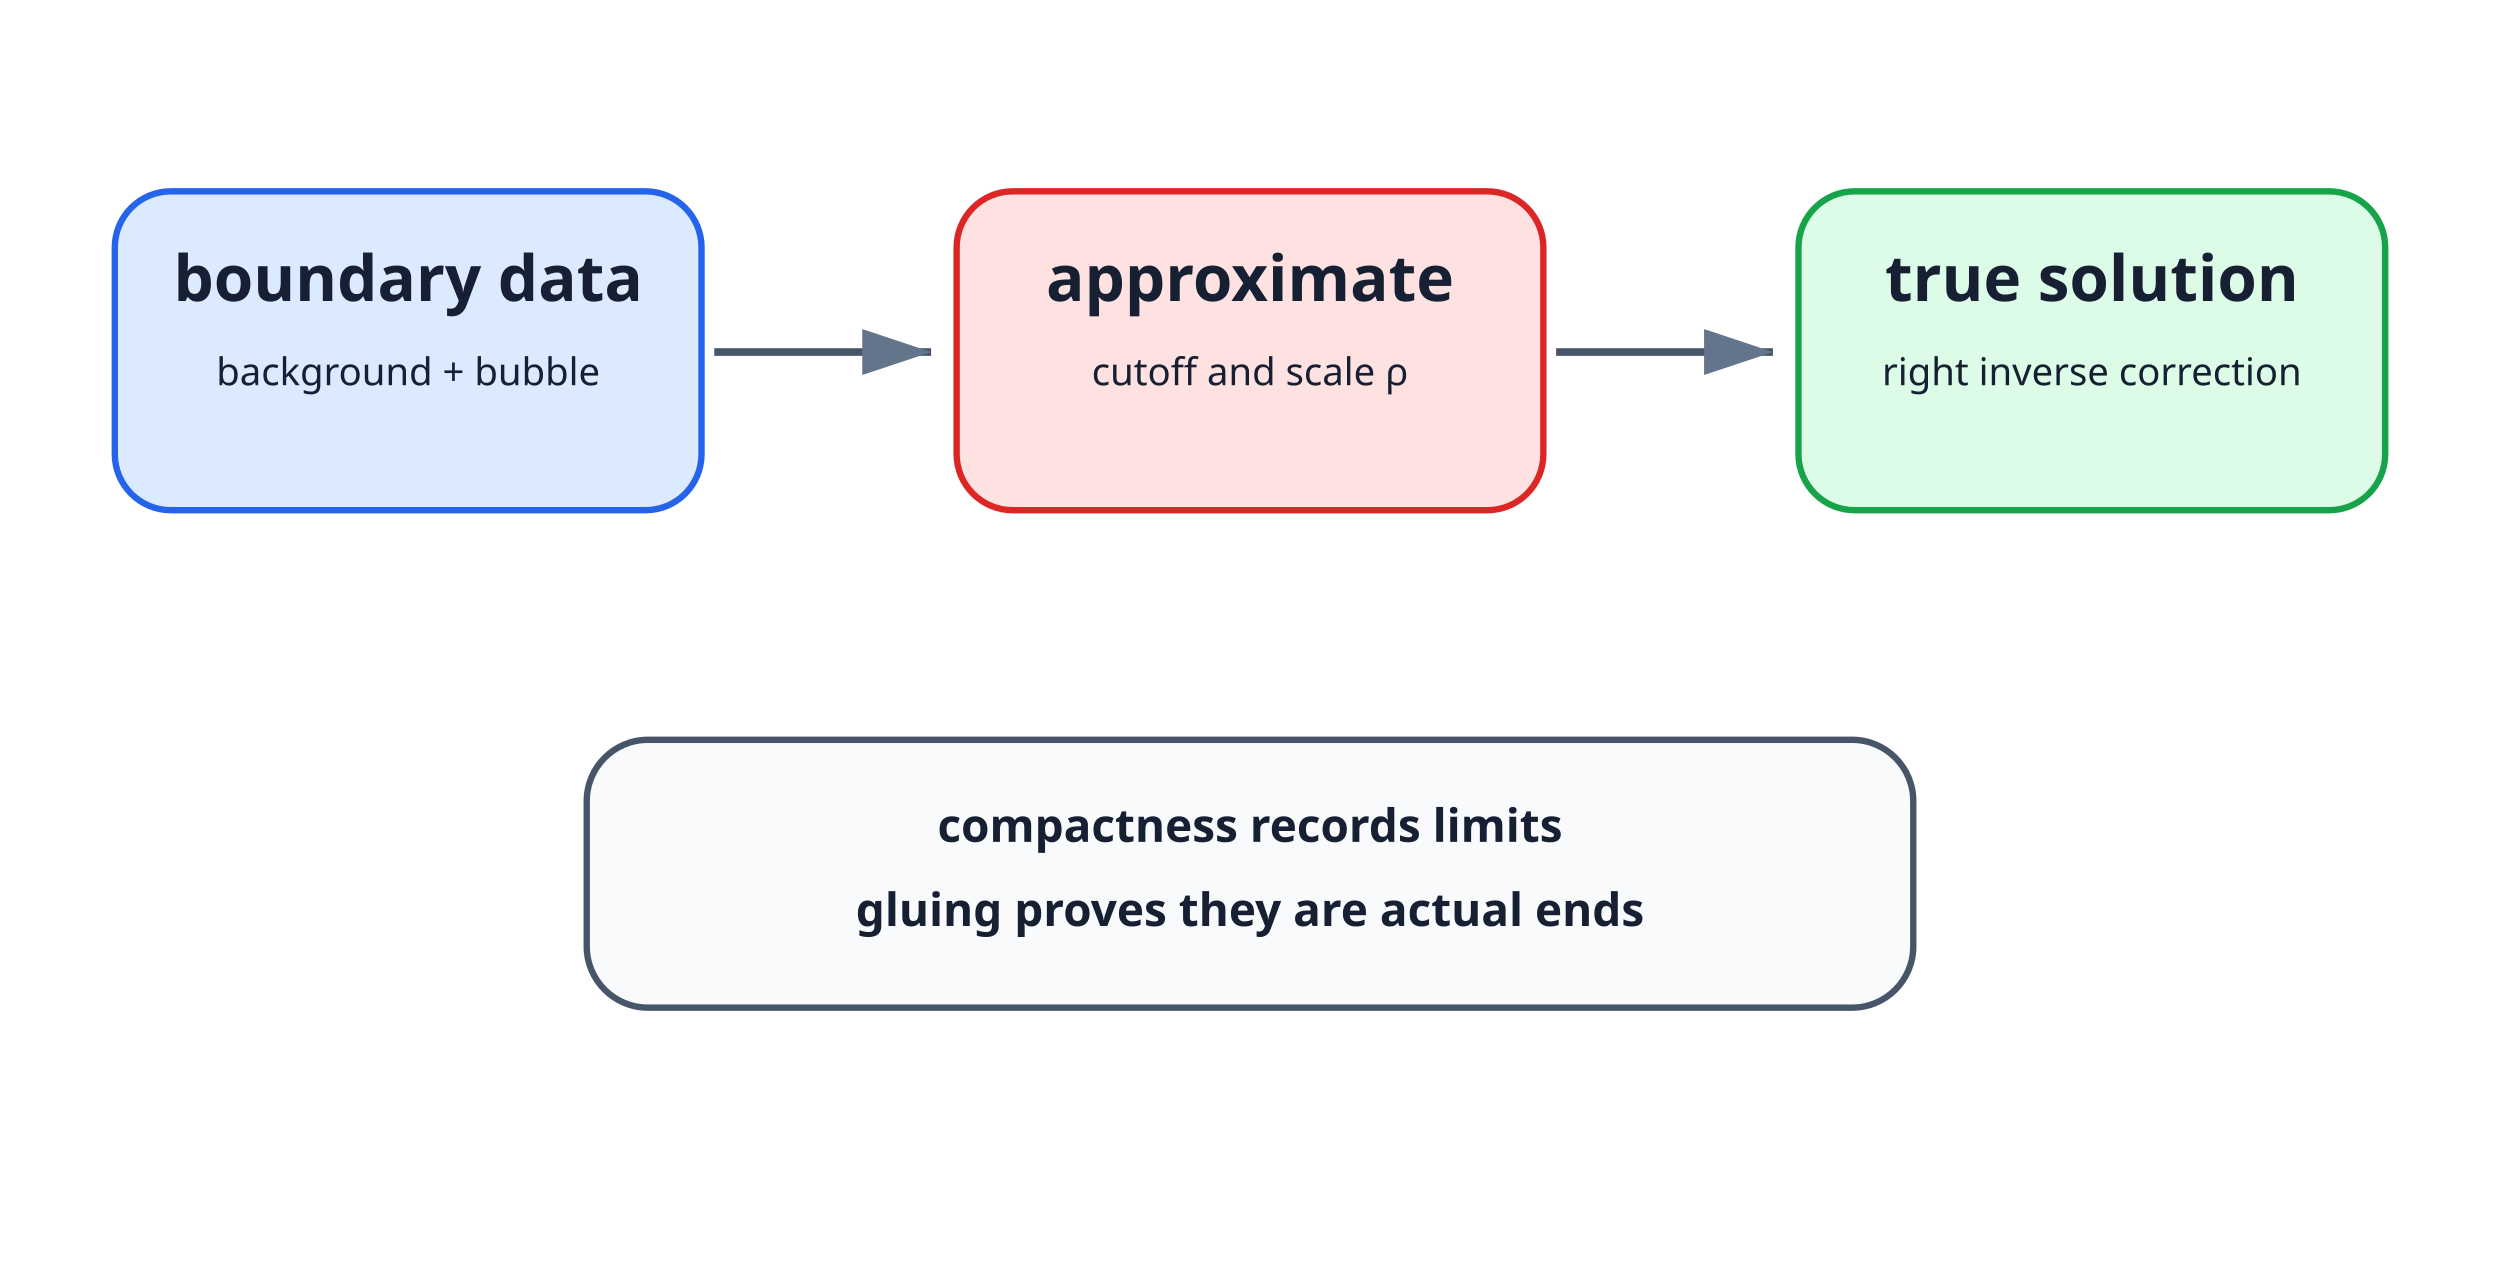
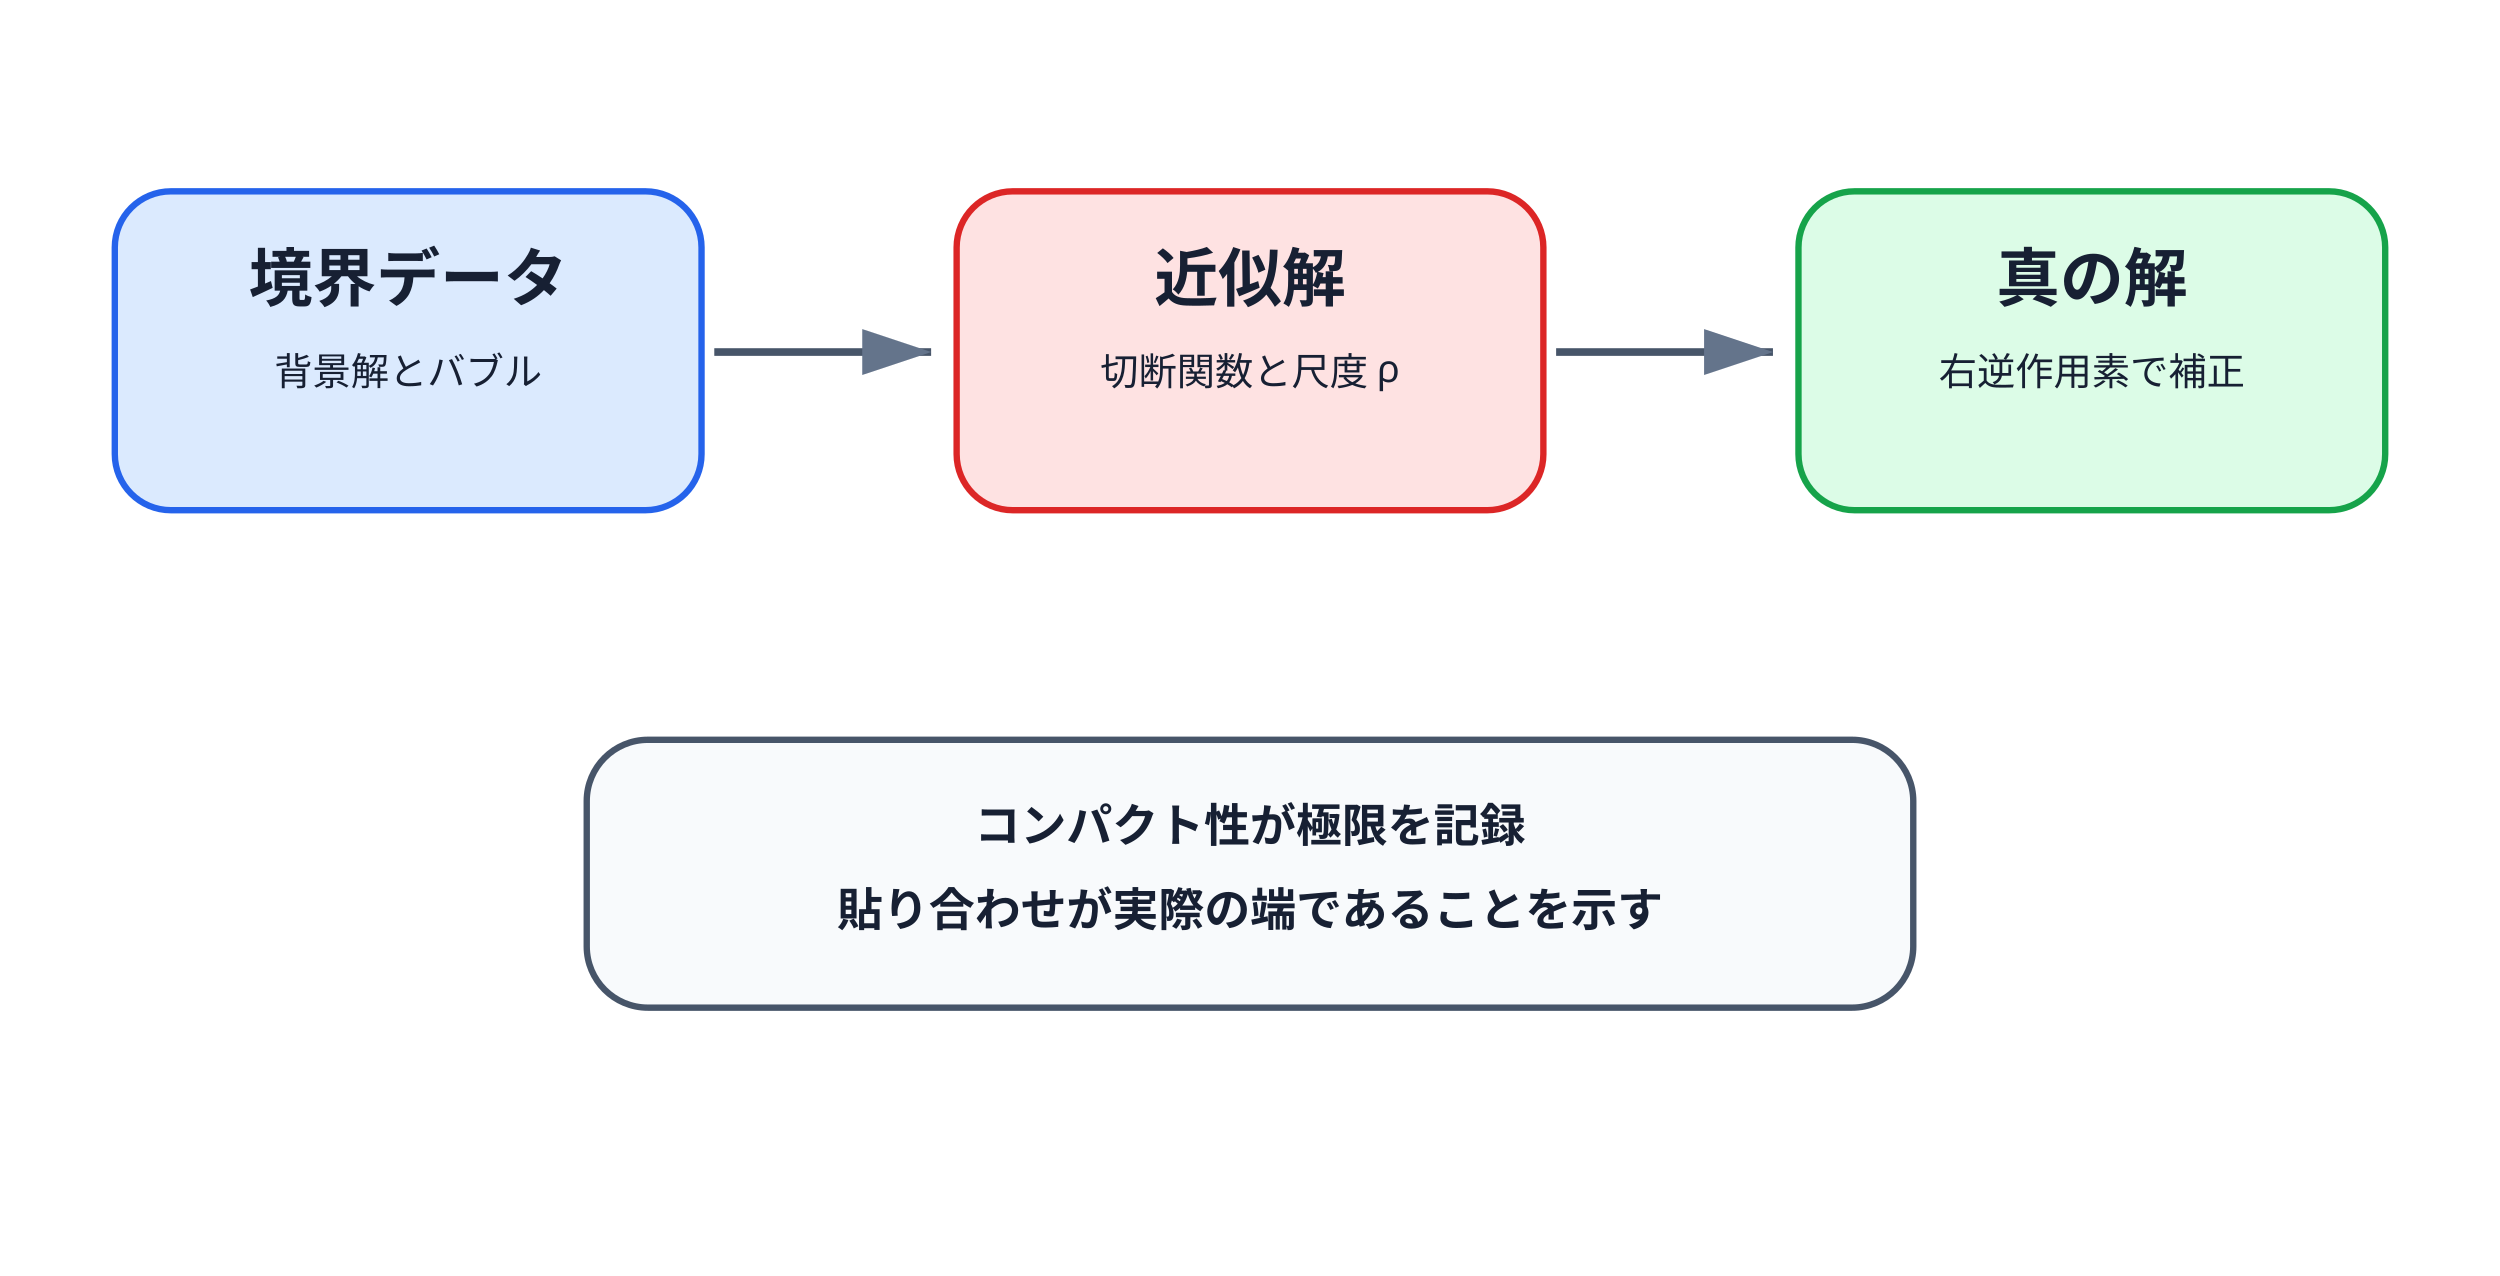
<svg xmlns="http://www.w3.org/2000/svg" viewBox="0 0 980 500" role="img" aria-labelledby="title desc">
  <style>
text{font-family:system-ui,sans-serif;fill:#172033}.box{fill:#f8fafc;stroke:#475569;stroke-width:2.5}.blue{fill:#dbeafe;stroke:#2563eb;stroke-width:2.5}.red{fill:#fee2e2;stroke:#dc2626;stroke-width:2.5}.green{fill:#dcfce7;stroke:#16a34a;stroke-width:2.5}.line{fill:none;stroke:#475569;stroke-width:3}.dash{fill:none;stroke:#64748b;stroke-width:2.5;stroke-dasharray:8 7}.title{font-size:25px;font-weight:700}.label{font-size:18px;font-weight:600}.small{font-size:15px}@media(prefers-color-scheme:dark){text{fill:#f1f5f9}.box{fill:#1e293b;stroke:#cbd5e1}.blue{fill:#172554;stroke:#60a5fa}.red{fill:#450a0a;stroke:#f87171}.green{fill:#052e16;stroke:#4ade80}.line,.dash{stroke:#cbd5e1}}</style>
  <defs>
    <marker id="a" markerWidth="10" markerHeight="10" refX="9" refY="3" orient="auto">
      <path d="M0,0 L0,6 L9,3 z" fill="#64748b" />
    </marker>
  </defs>
  <rect class="blue" x="45" y="75" width="230" height="125" rx="22" />
-   <text class="title" x="160" y="118" text-anchor="middle">boundary data</text>
-   <text class="small" x="160" y="151" text-anchor="middle">background + bubble</text>
+   <text class="title" x="160" y="118" text-anchor="middle">境界データ</text>
+   <text class="small" x="160" y="151" text-anchor="middle">背景解とバブル</text>
  <rect class="red" x="375" y="75" width="230" height="125" rx="22" />
-   <text class="title" x="490" y="118" text-anchor="middle">approximate</text>
-   <text class="small" x="490" y="151" text-anchor="middle">cutoff and scale ρ</text>
+   <text class="title" x="490" y="118" text-anchor="middle">近似解</text>
+   <text class="small" x="490" y="151" text-anchor="middle">切断関数と尺度 ρ</text>
  <rect class="green" x="705" y="75" width="230" height="125" rx="22" />
-   <text class="title" x="820" y="118" text-anchor="middle">true solution</text>
-   <text class="small" x="820" y="151" text-anchor="middle">right inverse correction</text>
+   <text class="title" x="820" y="118" text-anchor="middle">真の解</text>
+   <text class="small" x="820" y="151" text-anchor="middle">右逆作用素で補正</text>
  <path class="line" d="M280 138 H365" marker-end="url(#a)" />
  <path class="line" d="M610 138 H695" marker-end="url(#a)" />
  <rect class="box" x="230" y="290" width="520" height="105" rx="24" />
-   <text class="label" x="490" y="330" text-anchor="middle">compactness records limits</text>
-   <text class="label" x="490" y="363" text-anchor="middle">gluing proves they are actual ends</text>
+   <text class="label" x="490" y="330" text-anchor="middle">コンパクト性が極限を記録</text>
+   <text class="label" x="490" y="363" text-anchor="middle">貼り合わせが実際の端であることを示す</text>
</svg>
